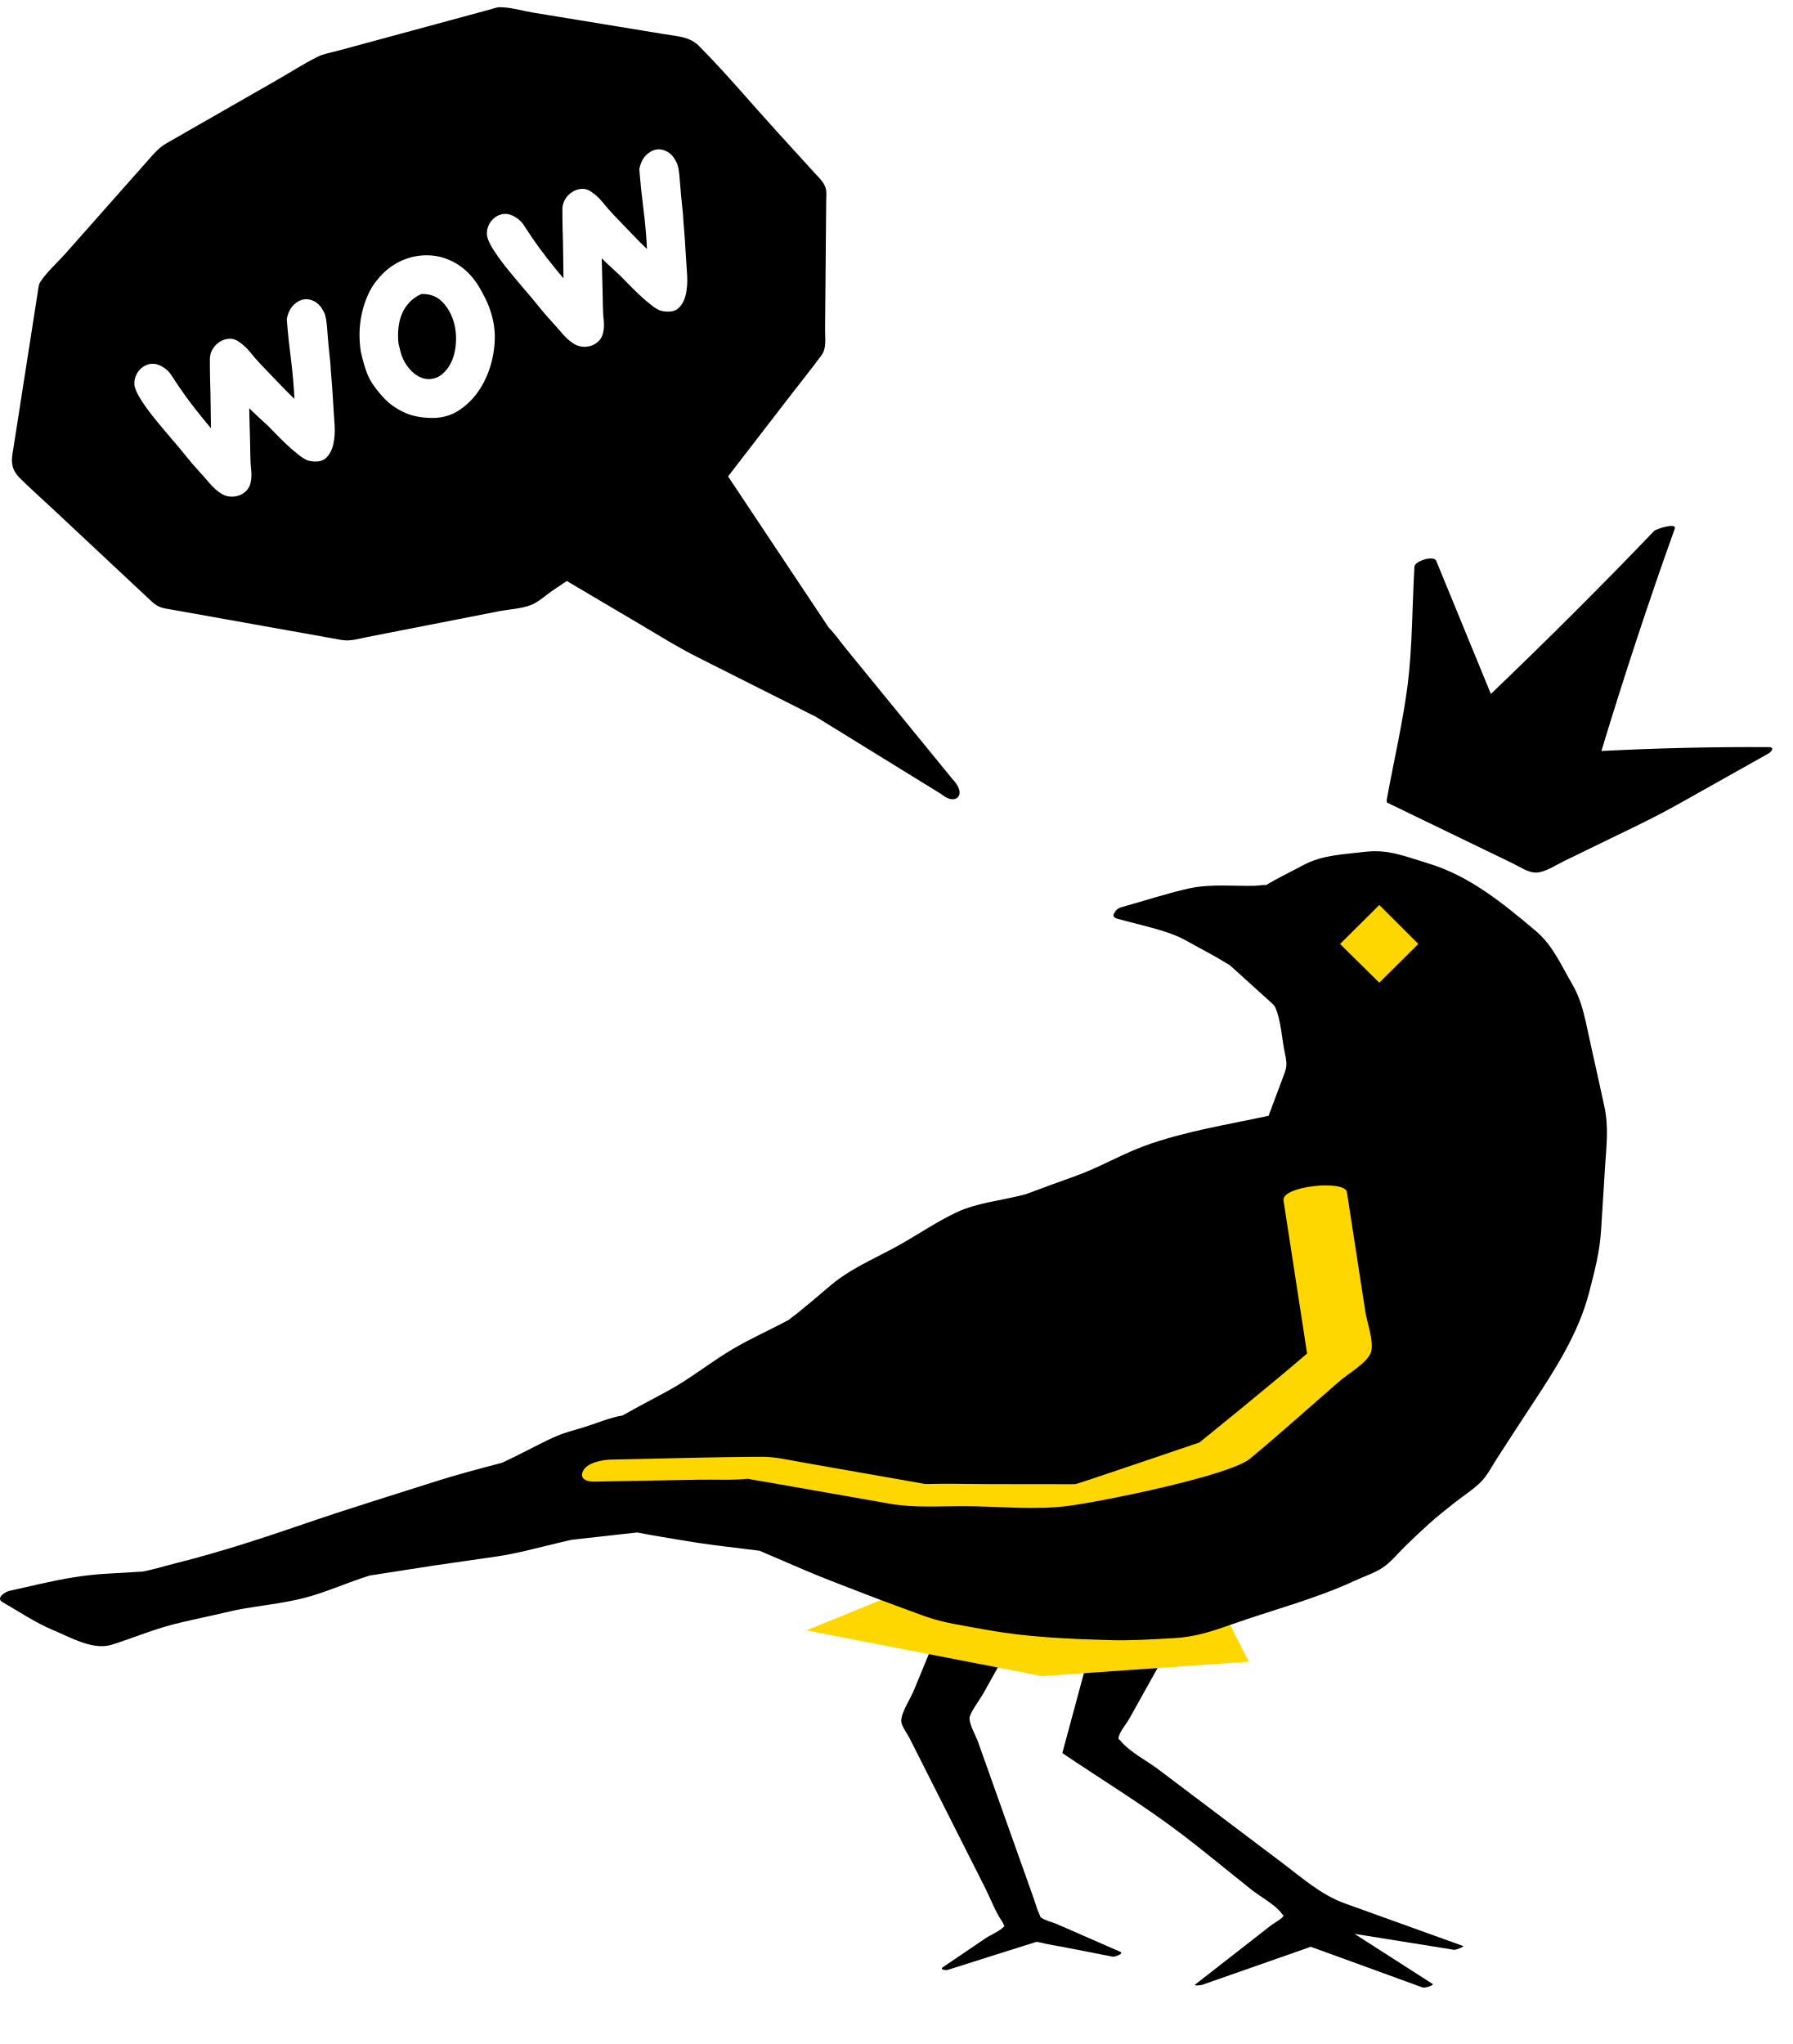
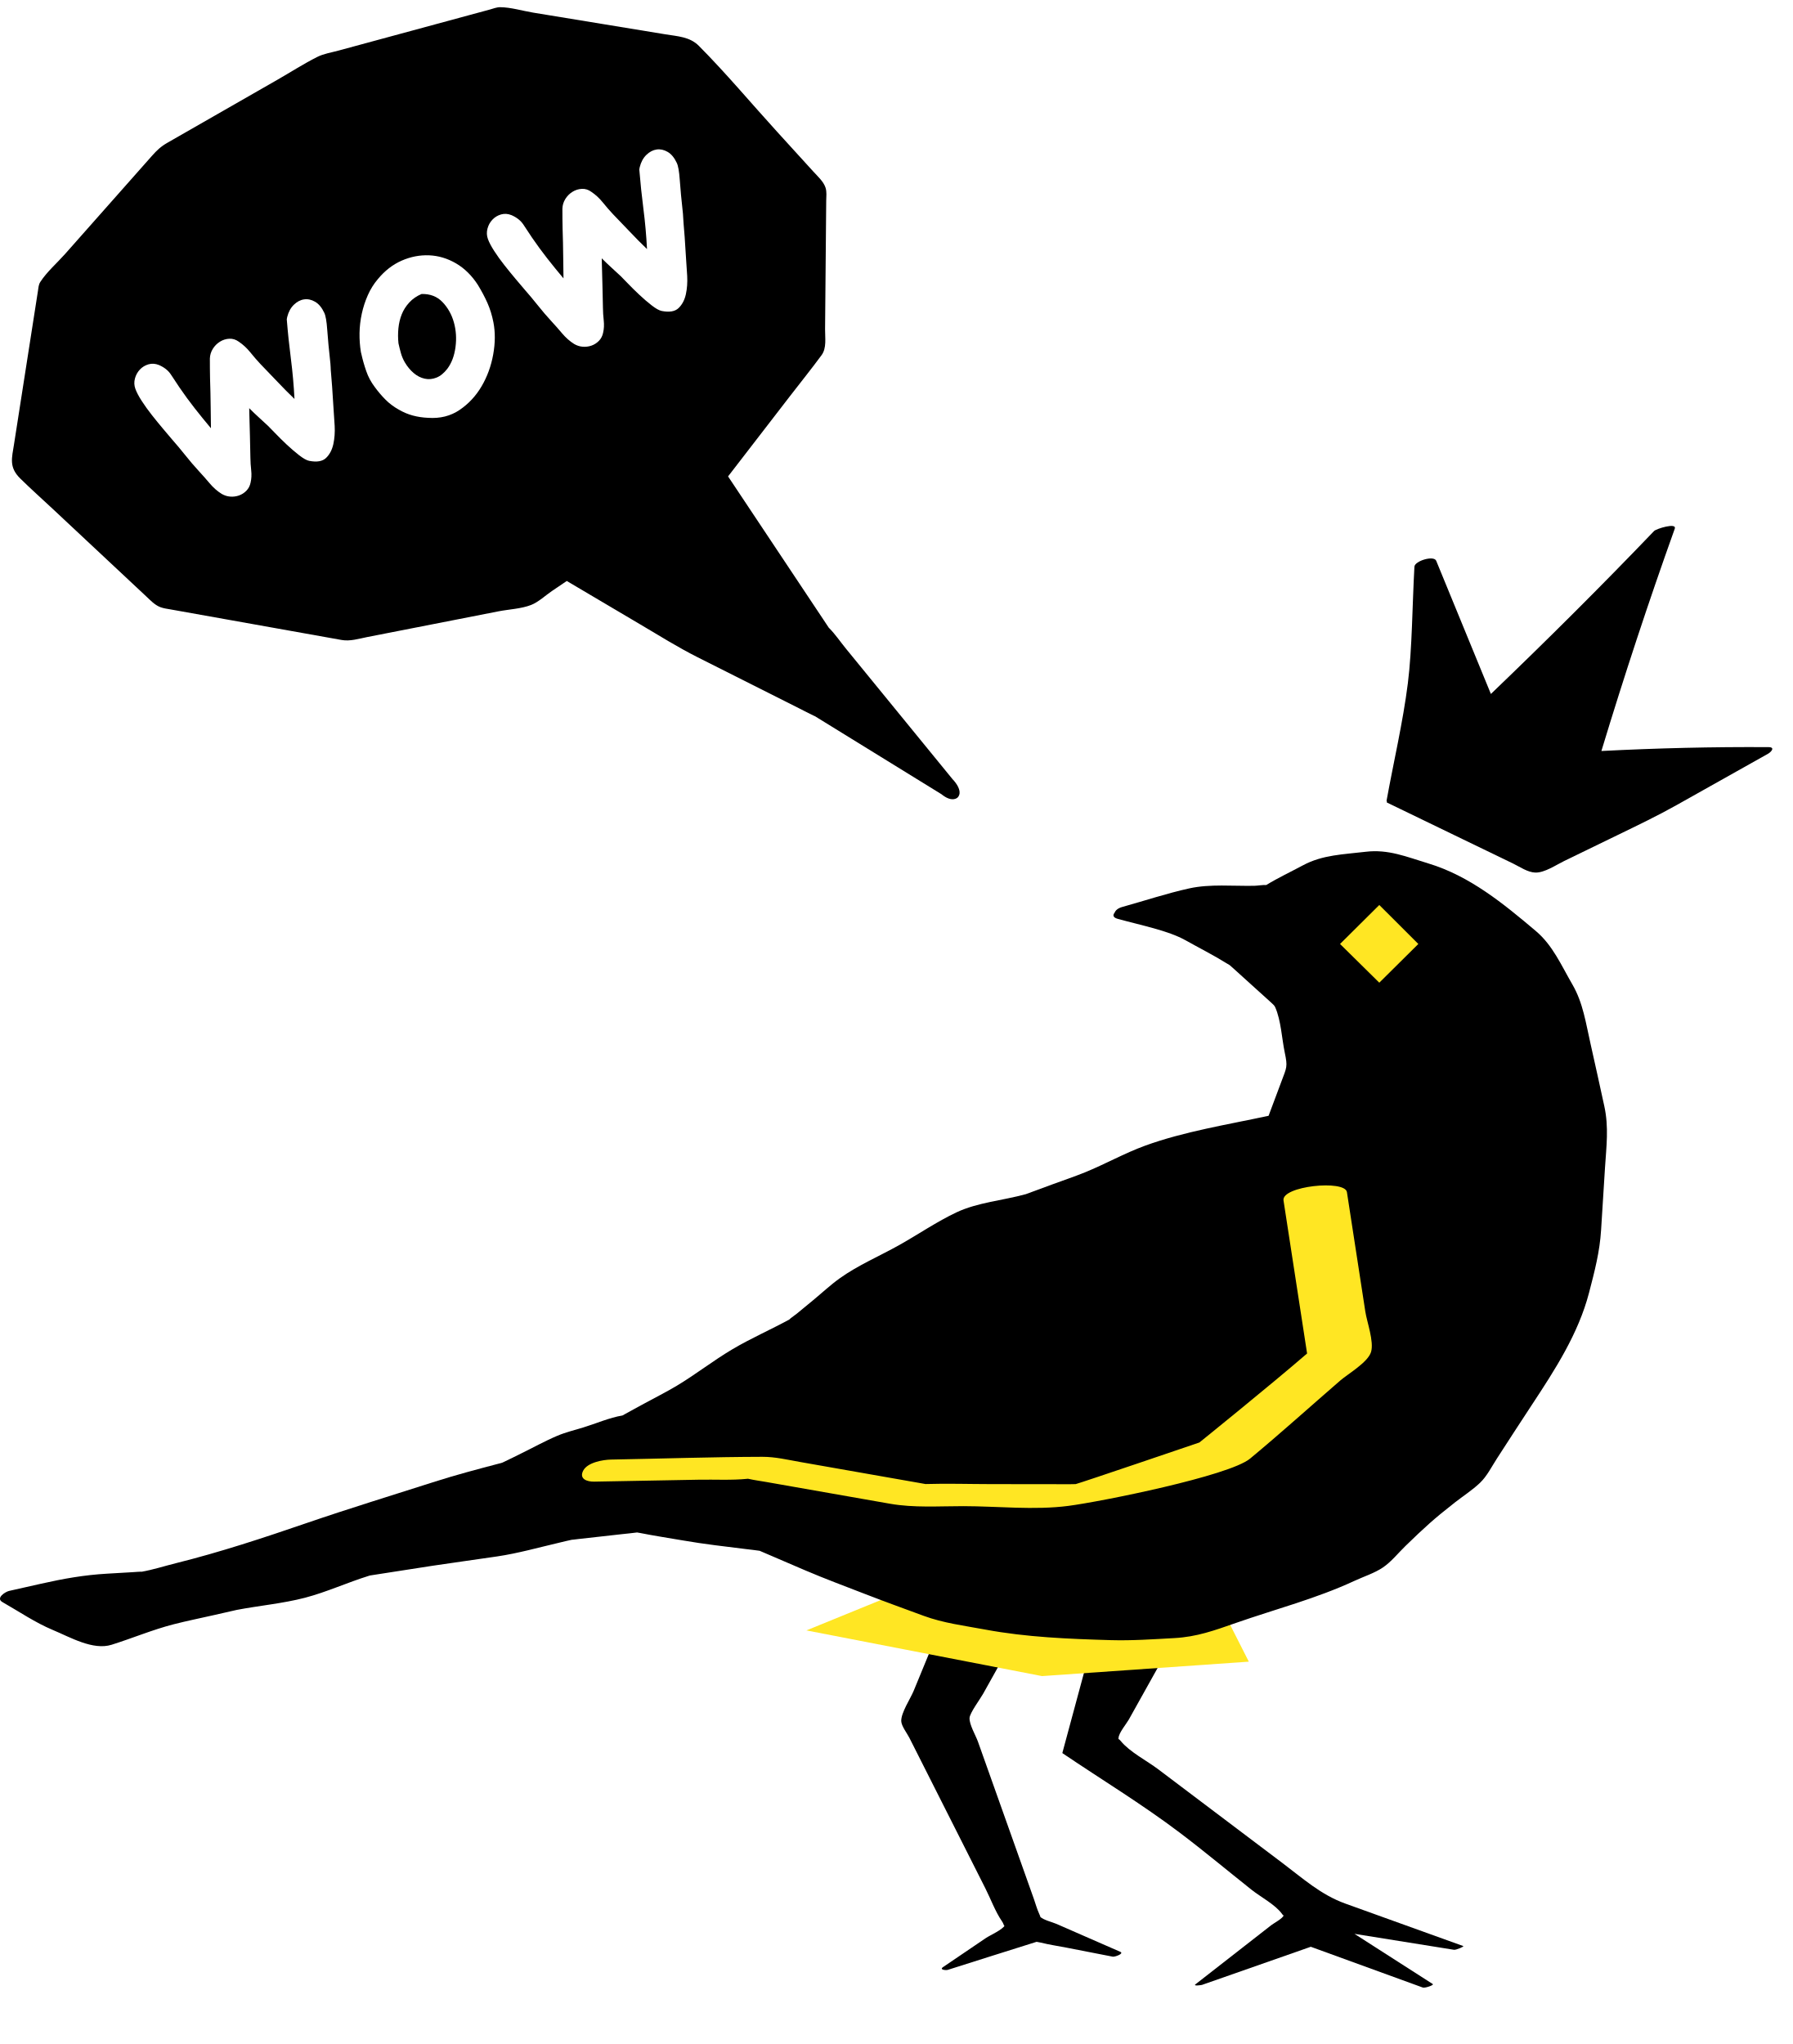
<svg xmlns="http://www.w3.org/2000/svg" width="150" height="171" viewBox="0 0 150 171">
  <path fill-rule="evenodd" clip-rule="evenodd" d="M122.415 162.806C119.128 161.622 115.841 160.44 112.554 159.255C110.512 158.52 109.031 157.174 107.289 155.86C103.826 153.246 100.363 150.633 96.898 148.019C95.944 147.299 94.52 146.578 93.758 145.65C93.521 145.36 93.571 145.613 93.577 145.397C93.59 144.979 94.244 144.202 94.438 143.854C96.337 140.453 98.235 137.052 100.133 133.651C100.195 133.541 99.924 133.56 99.894 133.563L92.754 134.355C92.731 134.358 92.698 134.366 92.666 134.376C92.434 134.4 92.16 134.485 92.128 134.602C91.046 138.607 89.966 142.612 88.885 146.616C88.87 146.644 88.875 146.666 88.903 146.683C92.152 148.877 95.546 150.941 98.674 153.303C100.72 154.849 102.694 156.5 104.702 158.095C105.445 158.688 106.717 159.351 107.266 160.134C107.339 160.24 107.378 160.247 107.399 160.237C107.396 160.243 107.396 160.24 107.391 160.249C107.298 160.505 106.56 160.898 106.357 161.057C104.242 162.706 102.129 164.354 100.014 166.004C99.79 166.178 100.508 166.072 100.56 166.055C103.593 164.991 106.627 163.929 109.66 162.866C112.784 164.002 115.908 165.14 119.032 166.277C119.203 166.34 120.001 166.072 119.863 165.983C117.679 164.584 115.497 163.185 113.314 161.784C116.089 162.228 118.864 162.674 121.638 163.118C121.811 163.146 122.517 162.843 122.415 162.806" fill="black" />
  <path fill-rule="evenodd" clip-rule="evenodd" d="M90.613 161.928C89.874 161.603 89.134 161.282 88.394 160.957C88.012 160.792 87.321 160.64 87.013 160.354C87.068 160.404 87.003 160.246 86.918 160.062C86.744 159.681 86.632 159.257 86.493 158.864C86.016 157.526 85.541 156.19 85.067 154.852C83.982 151.802 82.898 148.753 81.813 145.702C81.628 145.184 81.088 144.286 81.111 143.728C81.129 143.307 81.987 142.165 82.249 141.697C83.696 139.109 85.141 136.517 86.588 133.926C86.66 133.797 86.384 133.771 86.33 133.772C84.247 133.786 82.165 133.8 80.082 133.814C80.016 133.814 79.927 133.839 79.84 133.877C79.669 133.918 79.51 133.993 79.468 134.096C78.458 136.55 77.446 139.004 76.436 141.457C76.172 142.1 75.383 143.274 75.397 143.979C75.407 144.399 75.89 145.013 76.075 145.38C77.469 148.143 78.865 150.906 80.261 153.671C80.986 155.105 81.708 156.541 82.433 157.975C82.885 158.869 83.264 159.924 83.833 160.748C83.999 160.988 83.992 161.245 84.081 161.046C83.907 161.432 82.821 161.902 82.481 162.134L78.893 164.567C78.558 164.794 79.14 164.845 79.288 164.799C81.756 164.021 84.222 163.229 86.692 162.46C86.709 162.456 86.71 162.456 86.725 162.452C86.841 162.47 86.96 162.492 87.065 162.517C87.782 162.695 88.524 162.803 89.248 162.944C90.531 163.195 91.811 163.445 93.093 163.694C93.259 163.727 94.071 163.439 93.722 163.287C92.686 162.834 91.65 162.38 90.613 161.928" fill="black" />
-   <path fill-rule="evenodd" clip-rule="evenodd" d="M97.032 124.331L104.475 139.014L87.175 140.221L67.463 136.399L97.032 124.331Z" fill="gold" />
+   <path fill-rule="evenodd" clip-rule="evenodd" d="M97.032 124.331L104.475 139.014L87.175 140.221L67.463 136.399L97.032 124.331Z" fill="#ffe623" />
  <path fill-rule="evenodd" clip-rule="evenodd" d="M134.216 92.543C133.836 90.809 133.46 89.076 133.068 87.345C132.667 85.59 132.447 83.914 131.545 82.36C130.615 80.76 129.905 79.085 128.487 77.889C125.773 75.595 122.954 73.279 119.49 72.233C117.658 71.679 116.151 71.031 114.252 71.259C112.393 71.484 110.656 71.504 109.002 72.393C107.986 72.94 106.92 73.437 105.938 74.039C105.613 74.024 105.204 74.1 104.94 74.105C103.178 74.142 101.23 73.939 99.503 74.32C97.617 74.735 95.757 75.357 93.895 75.874C93.523 75.976 93.322 76.162 93.253 76.348C93.088 76.548 93.097 76.755 93.495 76.866C95.457 77.411 97.722 77.847 99.171 78.659C100.318 79.302 101.507 79.898 102.622 80.593C102.972 80.811 102.759 80.638 103.147 80.983C103.65 81.432 104.146 81.887 104.644 82.338C105.17 82.812 105.694 83.286 106.219 83.761C106.544 84.055 106.619 84.12 106.688 84.276C107.173 85.381 107.236 86.889 107.483 88.064C107.732 89.256 107.654 89.275 107.201 90.482C106.845 91.438 106.487 92.392 106.129 93.346C102.714 94.083 99.053 94.66 95.79 95.85C94.067 96.479 92.446 97.399 90.744 98.087C89.86 98.445 88.951 98.749 88.055 99.079C87.481 99.29 86.906 99.502 86.333 99.714C86.153 99.78 85.977 99.852 85.793 99.913C85.751 99.927 85.749 99.929 85.73 99.934C85.78 99.918 85.838 99.896 85.78 99.913C83.918 100.427 81.772 100.597 80.022 101.424C78.372 102.202 76.821 103.268 75.227 104.163C73.596 105.078 71.782 105.847 70.26 106.936C69.474 107.497 68.754 108.176 68.008 108.79C67.557 109.162 67.106 109.533 66.654 109.905C66.436 110.083 65.879 110.459 66.101 110.354C64.503 111.23 62.815 111.96 61.249 112.892C59.665 113.832 58.205 114.979 56.628 115.926C55.73 116.464 54.786 116.934 53.87 117.435C53.357 117.716 52.839 117.99 52.33 118.277C52.245 118.326 52.16 118.371 52.075 118.418C50.978 118.6 49.849 119.1 48.788 119.423C48.071 119.642 47.324 119.822 46.633 120.113C45.593 120.552 44.588 121.114 43.574 121.609C43.112 121.836 42.653 122.071 42.187 122.288C42.146 122.308 42.066 122.344 42.016 122.367C41.92 122.394 41.825 122.422 41.729 122.446C39.957 122.913 38.174 123.381 36.426 123.94C32.839 125.088 29.232 126.19 25.668 127.412C22.051 128.654 18.429 129.852 14.716 130.776C13.768 131.011 12.805 131.324 11.841 131.493C11.868 131.468 11.194 131.522 11.057 131.53C10.364 131.57 9.673 131.61 8.982 131.651C7.031 131.763 5.332 132.067 3.422 132.496C2.536 132.697 1.651 132.895 0.764 133.095C0.436 133.169 -0.377 133.697 0.201 134.028C1.588 134.818 2.958 135.754 4.431 136.368C5.869 136.967 7.778 138.087 9.333 137.6C11.066 137.058 12.76 136.34 14.518 135.889C15.632 135.602 16.767 135.376 17.889 135.12C18.39 135.005 18.892 134.895 19.396 134.777C19.516 134.748 19.639 134.72 19.761 134.694C19.772 134.691 19.774 134.69 19.779 134.689C21.67 134.326 23.643 134.153 25.509 133.668C27.324 133.195 29.064 132.387 30.858 131.833C30.902 131.82 30.923 131.811 30.934 131.808C31.017 131.794 31.104 131.781 31.187 131.768C31.744 131.684 32.299 131.596 32.856 131.508C33.97 131.336 35.084 131.158 36.199 130.989C37.992 130.717 39.79 130.478 41.584 130.211C43.347 129.95 45.083 129.456 46.818 129.052C47.151 128.975 47.486 128.886 47.82 128.819C47.841 128.824 48.184 128.777 48.383 128.755C49.602 128.619 50.819 128.482 52.037 128.346C52.457 128.299 52.879 128.262 53.297 128.205C53.378 128.22 53.461 128.231 53.54 128.247C54.728 128.484 55.929 128.664 57.124 128.871C58.894 129.18 60.676 129.38 62.461 129.602C62.823 129.647 63.19 129.683 63.55 129.738C63.719 129.81 63.887 129.884 64.056 129.955C65.158 130.429 66.261 130.9 67.362 131.374C69.009 132.078 70.691 132.701 72.359 133.349C73.986 133.981 75.629 134.573 77.267 135.177C78.928 135.791 80.678 136.003 82.419 136.328C85.882 136.972 89.41 137.112 92.923 137.213C94.703 137.264 96.462 137.139 98.241 137.042C100.132 136.939 101.592 136.403 103.396 135.774C106.744 134.606 110.104 133.744 113.326 132.248C114.088 131.893 115 131.606 115.699 131.13C116.396 130.656 116.981 129.916 117.584 129.332C119.198 127.766 119.976 127.055 121.702 125.705C122.394 125.164 123.184 124.658 123.82 124.049C124.402 123.49 124.787 122.708 125.226 122.029C126.196 120.528 127.168 119.028 128.151 117.535C130.086 114.599 132.049 111.572 132.939 108.147C133.407 106.343 133.834 104.736 133.947 102.888C134.052 101.156 134.159 99.423 134.273 97.692C134.39 95.894 134.599 94.294 134.216 92.543" fill="black" />
-   <path fill-rule="evenodd" clip-rule="evenodd" d="M115.391 75.711L112.107 78.972L115.391 82.211L118.657 78.972L115.391 75.711Z" fill="gold" />
-   <path fill-rule="evenodd" clip-rule="evenodd" d="M112.683 99.735C112.521 98.672 107.192 99.225 107.378 100.429C108.035 104.697 108.691 108.964 109.35 113.232C106.283 115.886 100.341 120.677 100.341 120.677C100.341 120.677 90.453 124.045 89.99 124.159C89.834 124.16 89.675 124.17 89.53 124.168C87.314 124.166 85.096 124.164 82.879 124.16C81.064 124.158 79.24 124.099 77.426 124.154C77.237 124.118 77.048 124.086 76.859 124.053L74.087 123.566C71.712 123.148 69.337 122.732 66.963 122.313C65.905 122.128 64.855 121.872 63.778 121.876C59.559 121.887 55.335 122.031 51.116 122.107C50.432 122.121 49.143 122.346 48.788 123.037C48.438 123.719 49.086 123.964 49.709 123.953C52.632 123.899 55.554 123.845 58.476 123.791C59.81 123.766 61.199 123.851 62.527 123.716C62.552 123.714 62.559 123.711 62.58 123.709C62.595 123.713 62.598 123.716 62.618 123.72C63.111 123.83 63.618 123.897 64.115 123.984C67.559 124.589 71.001 125.194 74.442 125.799C76.465 126.156 78.546 126.002 80.594 126.004C83.453 126.008 86.537 126.352 89.379 125.982C92.14 125.622 102.833 123.475 104.58 122.027C107.14 119.904 109.613 117.669 112.127 115.493C112.752 114.952 114.444 113.971 114.702 113.103C114.96 112.23 114.355 110.593 114.223 109.731C113.709 106.399 113.197 103.067 112.683 99.735Z" fill="gold" />
+   <path fill-rule="evenodd" clip-rule="evenodd" d="M115.391 75.711L112.107 78.972L115.391 82.211L118.657 78.972L115.391 75.711Z" fill="#ffe623" />
+   <path fill-rule="evenodd" clip-rule="evenodd" d="M112.683 99.735C112.521 98.672 107.192 99.225 107.378 100.429C108.035 104.697 108.691 108.964 109.35 113.232C106.283 115.886 100.341 120.677 100.341 120.677C100.341 120.677 90.453 124.045 89.99 124.159C89.834 124.16 89.675 124.17 89.53 124.168C87.314 124.166 85.096 124.164 82.879 124.16C81.064 124.158 79.24 124.099 77.426 124.154C77.237 124.118 77.048 124.086 76.859 124.053L74.087 123.566C71.712 123.148 69.337 122.732 66.963 122.313C65.905 122.128 64.855 121.872 63.778 121.876C59.559 121.887 55.335 122.031 51.116 122.107C50.432 122.121 49.143 122.346 48.788 123.037C48.438 123.719 49.086 123.964 49.709 123.953C52.632 123.899 55.554 123.845 58.476 123.791C59.81 123.766 61.199 123.851 62.527 123.716C62.552 123.714 62.559 123.711 62.58 123.709C62.595 123.713 62.598 123.716 62.618 123.72C63.111 123.83 63.618 123.897 64.115 123.984C67.559 124.589 71.001 125.194 74.442 125.799C76.465 126.156 78.546 126.002 80.594 126.004C83.453 126.008 86.537 126.352 89.379 125.982C92.14 125.622 102.833 123.475 104.58 122.027C107.14 119.904 109.613 117.669 112.127 115.493C112.752 114.952 114.444 113.971 114.702 113.103C114.96 112.23 114.355 110.593 114.223 109.731C113.709 106.399 113.197 103.067 112.683 99.735Z" fill="#ffe623" />
  <path fill-rule="evenodd" clip-rule="evenodd" d="M147.959 62.505C143.267 62.475 138.651 62.588 133.972 62.828C135.874 56.555 137.9 50.401 140.11 44.229C140.3 43.695 138.559 44.235 138.378 44.426C133.913 49.085 129.376 53.597 124.727 58.057C123.202 54.345 121.677 50.63 120.153 46.916C119.957 46.437 118.358 46.929 118.33 47.406C118.151 50.573 118.144 54.269 117.78 57.164C117.366 60.447 116.59 63.72 116.001 66.977C115.994 67.013 116.016 67.037 116.03 67.063C116.009 67.1 116.01 67.13 116.048 67.148C118.17 68.176 120.295 69.202 122.419 70.23C123.812 70.903 125.203 71.576 126.596 72.25C127.157 72.523 127.81 72.984 128.45 72.999C129.226 73.018 130.182 72.359 130.848 72.036C132.337 71.312 133.826 70.589 135.314 69.867C136.979 69.058 138.636 68.267 140.247 67.362C142.801 65.93 145.357 64.494 147.91 63.06C148.17 62.914 148.541 62.509 147.959 62.505" fill="black" />
  <path fill-rule="evenodd" clip-rule="evenodd" d="M57.378 24.621C57.273 25.097 57.071 25.481 56.773 25.77C56.474 26.06 56 26.142 55.351 26.014C55.141 25.97 54.863 25.814 54.52 25.548C54.177 25.282 53.829 24.983 53.478 24.653C53.127 24.323 52.803 24.004 52.51 23.697C52.217 23.39 52.021 23.19 51.924 23.097C51.699 22.886 51.447 22.652 51.166 22.398C50.885 22.143 50.611 21.881 50.342 21.611L50.351 22.038C50.368 22.665 50.384 23.291 50.401 23.917C50.419 24.543 50.431 25.161 50.442 25.771C50.445 26.096 50.468 26.44 50.508 26.808C50.548 27.174 50.531 27.517 50.456 27.837C50.399 28.11 50.281 28.338 50.099 28.521C49.918 28.703 49.71 28.835 49.475 28.916C49.242 28.996 48.999 29.026 48.752 29.007C48.504 28.988 48.265 28.912 48.036 28.779C47.67 28.551 47.333 28.253 47.023 27.886C46.713 27.519 46.418 27.184 46.136 26.881C45.743 26.455 45.361 26.008 44.99 25.541C44.619 25.076 44.249 24.633 43.88 24.214C43.688 23.989 43.437 23.693 43.127 23.326C42.818 22.958 42.507 22.577 42.196 22.182C41.883 21.787 41.601 21.394 41.348 21.002C41.095 20.611 40.918 20.273 40.817 19.991C40.716 19.708 40.704 19.419 40.782 19.128C40.859 18.836 40.997 18.586 41.196 18.376C41.394 18.167 41.635 18.022 41.917 17.94C42.199 17.859 42.491 17.878 42.792 17.999C43.238 18.194 43.572 18.46 43.792 18.797C44.013 19.136 44.253 19.499 44.514 19.887C44.921 20.481 45.344 21.059 45.784 21.62C46.225 22.182 46.676 22.737 47.141 23.288C47.144 23.114 47.141 22.905 47.133 22.659C47.124 22.413 47.119 22.041 47.118 21.543C47.112 21.123 47.106 20.713 47.099 20.313C47.092 19.913 47.082 19.515 47.066 19.118C47.06 18.833 47.056 18.552 47.053 18.275C47.051 17.998 47.05 17.725 47.05 17.456C47.06 17.163 47.142 16.894 47.296 16.646C47.449 16.399 47.648 16.2 47.891 16.048C48.134 15.897 48.395 15.814 48.678 15.8C48.959 15.785 49.225 15.869 49.474 16.051C49.824 16.286 50.141 16.579 50.423 16.928C50.706 17.278 50.989 17.605 51.271 17.906C51.748 18.394 52.221 18.889 52.693 19.388C53.164 19.888 53.643 20.371 54.128 20.836C54.071 19.709 53.972 18.596 53.83 17.494C53.688 16.394 53.573 15.287 53.483 14.174L53.519 13.986C53.625 13.558 53.809 13.215 54.075 12.958C54.34 12.701 54.626 12.551 54.934 12.507C55.24 12.463 55.547 12.529 55.852 12.706C56.159 12.883 56.412 13.188 56.615 13.62C56.735 13.856 56.819 14.338 56.87 15.065C56.92 15.792 57.008 16.734 57.136 17.888C57.146 17.961 57.152 18.054 57.153 18.168C57.154 18.283 57.166 18.47 57.19 18.729C57.214 18.988 57.242 19.349 57.278 19.814C57.312 20.279 57.352 20.904 57.398 21.691C57.43 22.08 57.461 22.547 57.49 23.09C57.519 23.635 57.482 24.145 57.378 24.621M41.26 29.66C41.085 30.626 40.762 31.512 40.289 32.318C39.815 33.124 39.203 33.782 38.452 34.293C37.7 34.804 36.82 35.025 35.812 34.955C35.362 34.935 34.937 34.871 34.536 34.763C34.135 34.656 33.744 34.491 33.362 34.269C32.934 34.03 32.559 33.748 32.24 33.423C31.918 33.099 31.62 32.746 31.343 32.365C31.036 31.958 30.8 31.517 30.637 31.039C30.472 30.562 30.336 30.088 30.232 29.614L30.193 29.458C30.108 28.938 30.069 28.408 30.078 27.866C30.087 27.325 30.151 26.785 30.267 26.245C30.384 25.707 30.552 25.189 30.773 24.692C30.993 24.196 31.27 23.753 31.602 23.361C32.184 22.653 32.851 22.135 33.603 21.805C34.355 21.476 35.122 21.328 35.903 21.36C36.684 21.393 37.432 21.617 38.147 22.032C38.86 22.449 39.471 23.048 39.976 23.831C40.292 24.349 40.56 24.854 40.779 25.346C40.997 25.838 41.164 26.377 41.278 26.962C41.44 27.794 41.434 28.694 41.26 29.66M27.886 37.159C27.78 37.635 27.579 38.019 27.28 38.309C26.981 38.599 26.508 38.68 25.859 38.553C25.648 38.508 25.371 38.353 25.027 38.086C24.684 37.82 24.337 37.521 23.985 37.192C23.634 36.861 23.311 36.543 23.017 36.235C22.724 35.928 22.529 35.729 22.431 35.635C22.207 35.424 21.954 35.191 21.673 34.936C21.392 34.682 21.118 34.419 20.85 34.149L20.858 34.577C20.876 35.203 20.892 35.829 20.909 36.456C20.926 37.081 20.939 37.7 20.949 38.309C20.953 38.634 20.975 38.979 21.015 39.346C21.056 39.712 21.038 40.055 20.964 40.376C20.908 40.648 20.788 40.877 20.607 41.059C20.426 41.242 20.218 41.373 19.983 41.455C19.749 41.534 19.507 41.565 19.26 41.545C19.011 41.526 18.773 41.451 18.544 41.317C18.177 41.09 17.84 40.792 17.531 40.424C17.221 40.057 16.925 39.723 16.644 39.42C16.251 38.993 15.868 38.546 15.498 38.079C15.127 37.614 14.756 37.171 14.387 36.753C14.195 36.528 13.945 36.232 13.635 35.864C13.325 35.496 13.014 35.115 12.703 34.72C12.391 34.325 12.109 33.932 11.856 33.541C11.603 33.15 11.426 32.812 11.325 32.529C11.223 32.246 11.211 31.958 11.289 31.666C11.367 31.374 11.505 31.125 11.704 30.915C11.903 30.705 12.143 30.56 12.425 30.478C12.707 30.398 12.998 30.417 13.299 30.538C13.746 30.732 14.08 30.998 14.3 31.336C14.52 31.674 14.761 32.037 15.022 32.425C15.429 33.02 15.852 33.598 16.292 34.159C16.732 34.72 17.184 35.276 17.648 35.827C17.651 35.653 17.648 35.444 17.64 35.197C17.631 34.952 17.626 34.58 17.626 34.081C17.62 33.661 17.614 33.252 17.606 32.852C17.599 32.452 17.589 32.054 17.573 31.657C17.568 31.372 17.563 31.09 17.561 30.813C17.558 30.537 17.557 30.263 17.558 29.994C17.568 29.702 17.65 29.432 17.804 29.184C17.957 28.937 18.155 28.738 18.399 28.586C18.641 28.435 18.903 28.352 19.185 28.338C19.467 28.324 19.733 28.408 19.982 28.589C20.332 28.825 20.648 29.117 20.932 29.467C21.213 29.817 21.497 30.143 21.779 30.445C22.255 30.933 22.729 31.427 23.201 31.927C23.672 32.427 24.151 32.909 24.636 33.375C24.578 32.248 24.48 31.134 24.338 30.033C24.196 28.932 24.08 27.826 23.991 26.712L24.026 26.525C24.132 26.096 24.317 25.753 24.582 25.497C24.848 25.24 25.133 25.089 25.442 25.046C25.748 25.001 26.055 25.068 26.36 25.245C26.666 25.422 26.92 25.726 27.123 26.158C27.243 26.395 27.327 26.877 27.377 27.604C27.427 28.331 27.516 29.272 27.643 30.427C27.654 30.499 27.66 30.593 27.661 30.707C27.661 30.822 27.674 31.008 27.698 31.267C27.721 31.526 27.75 31.888 27.785 32.353C27.819 32.817 27.86 33.443 27.906 34.229C27.938 34.618 27.968 35.085 27.998 35.629C28.028 36.173 27.989 36.683 27.886 37.159M79.685 65.181C76.713 61.542 73.74 57.902 70.768 54.262C70.308 53.699 69.878 53.06 69.365 52.543C69.353 52.532 69.351 52.532 69.344 52.526L68.895 51.851C67.353 49.535 65.812 47.22 64.271 44.905L60.91 39.856C62.636 37.617 64.362 35.379 66.089 33.14C66.969 31.998 67.878 30.873 68.732 29.712C69.17 29.117 69.019 28.262 69.025 27.546C69.056 23.968 69.088 20.39 69.12 16.811C69.124 16.454 69.177 16.058 69.067 15.711C68.905 15.197 68.423 14.77 68.059 14.37C67.042 13.253 66.025 12.136 65.008 11.019C62.834 8.633 60.741 6.124 58.464 3.834C57.707 3.072 56.679 3.038 55.676 2.873C53.94 2.589 52.205 2.303 50.47 2.018C48.514 1.697 46.56 1.377 44.605 1.056C43.723 0.911 42.737 0.608 41.839 0.602C41.553 0.6 41.245 0.726 40.974 0.8C40.37 0.963 39.765 1.128 39.161 1.291C37.298 1.797 35.435 2.302 33.571 2.807C31.821 3.282 30.07 3.757 28.319 4.232C27.732 4.392 27.084 4.49 26.54 4.764C25.396 5.34 24.3 6.048 23.188 6.684C21.437 7.687 19.686 8.69 17.934 9.693C16.624 10.444 15.312 11.195 14.001 11.946C13.449 12.263 13.129 12.568 12.703 13.049C10.28 15.784 7.858 18.52 5.437 21.256C4.775 22.001 3.919 22.745 3.375 23.583C3.227 23.813 3.22 24.044 3.179 24.312C3.081 24.931 2.985 25.55 2.889 26.169C2.317 29.834 1.745 33.5 1.173 37.166C0.993 38.316 0.731 39.085 1.698 40.035C2.589 40.911 3.526 41.746 4.439 42.6C7.033 45.027 9.626 47.454 12.22 49.882C12.583 50.222 12.954 50.624 13.426 50.798C13.701 50.9 13.989 50.934 14.278 50.985L18.966 51.822C22.168 52.395 25.371 52.968 28.574 53.539C29.296 53.668 30.014 53.435 30.728 53.294C32.496 52.948 34.265 52.602 36.032 52.256C37.92 51.886 39.809 51.515 41.696 51.145C42.559 50.976 43.618 50.932 44.439 50.608C45.05 50.367 45.641 49.806 46.178 49.442C46.591 49.163 47.004 48.883 47.416 48.604C49.468 49.817 51.522 51.031 53.574 52.244C55.162 53.182 56.725 54.161 58.373 54.991C61.209 56.417 64.044 57.845 66.88 59.272C67.277 59.471 67.671 59.685 68.074 59.873C68.126 59.897 68.155 59.91 68.176 59.917C69.183 60.539 70.19 61.16 71.197 61.78C73.719 63.336 76.241 64.891 78.763 66.445C79.125 66.74 79.57 66.97 79.954 66.817C79.956 66.816 79.957 66.814 79.959 66.813C80.02 66.791 80.077 66.757 80.125 66.707C80.178 66.655 80.214 66.594 80.236 66.527C80.237 66.523 80.24 66.522 80.241 66.518C80.401 66.112 80.049 65.557 79.685 65.181" fill="black" />
  <path fill-rule="evenodd" clip-rule="evenodd" d="M37.021 25.274C36.571 24.803 35.985 24.577 35.265 24.596C34.858 24.769 34.517 25.005 34.242 25.304C33.966 25.604 33.755 25.933 33.611 26.292C33.467 26.652 33.373 27.041 33.331 27.462C33.289 27.882 33.291 28.303 33.336 28.725C33.398 29.007 33.467 29.279 33.541 29.546C33.616 29.811 33.724 30.067 33.867 30.313C34.075 30.667 34.322 30.965 34.607 31.208C34.893 31.451 35.2 31.608 35.528 31.68C35.855 31.752 36.183 31.722 36.511 31.592C36.841 31.462 37.146 31.212 37.43 30.842C37.785 30.366 38.009 29.766 38.106 29.044C38.202 28.322 38.157 27.631 37.972 26.971C37.787 26.311 37.47 25.745 37.021 25.274" fill="black" />
</svg>
